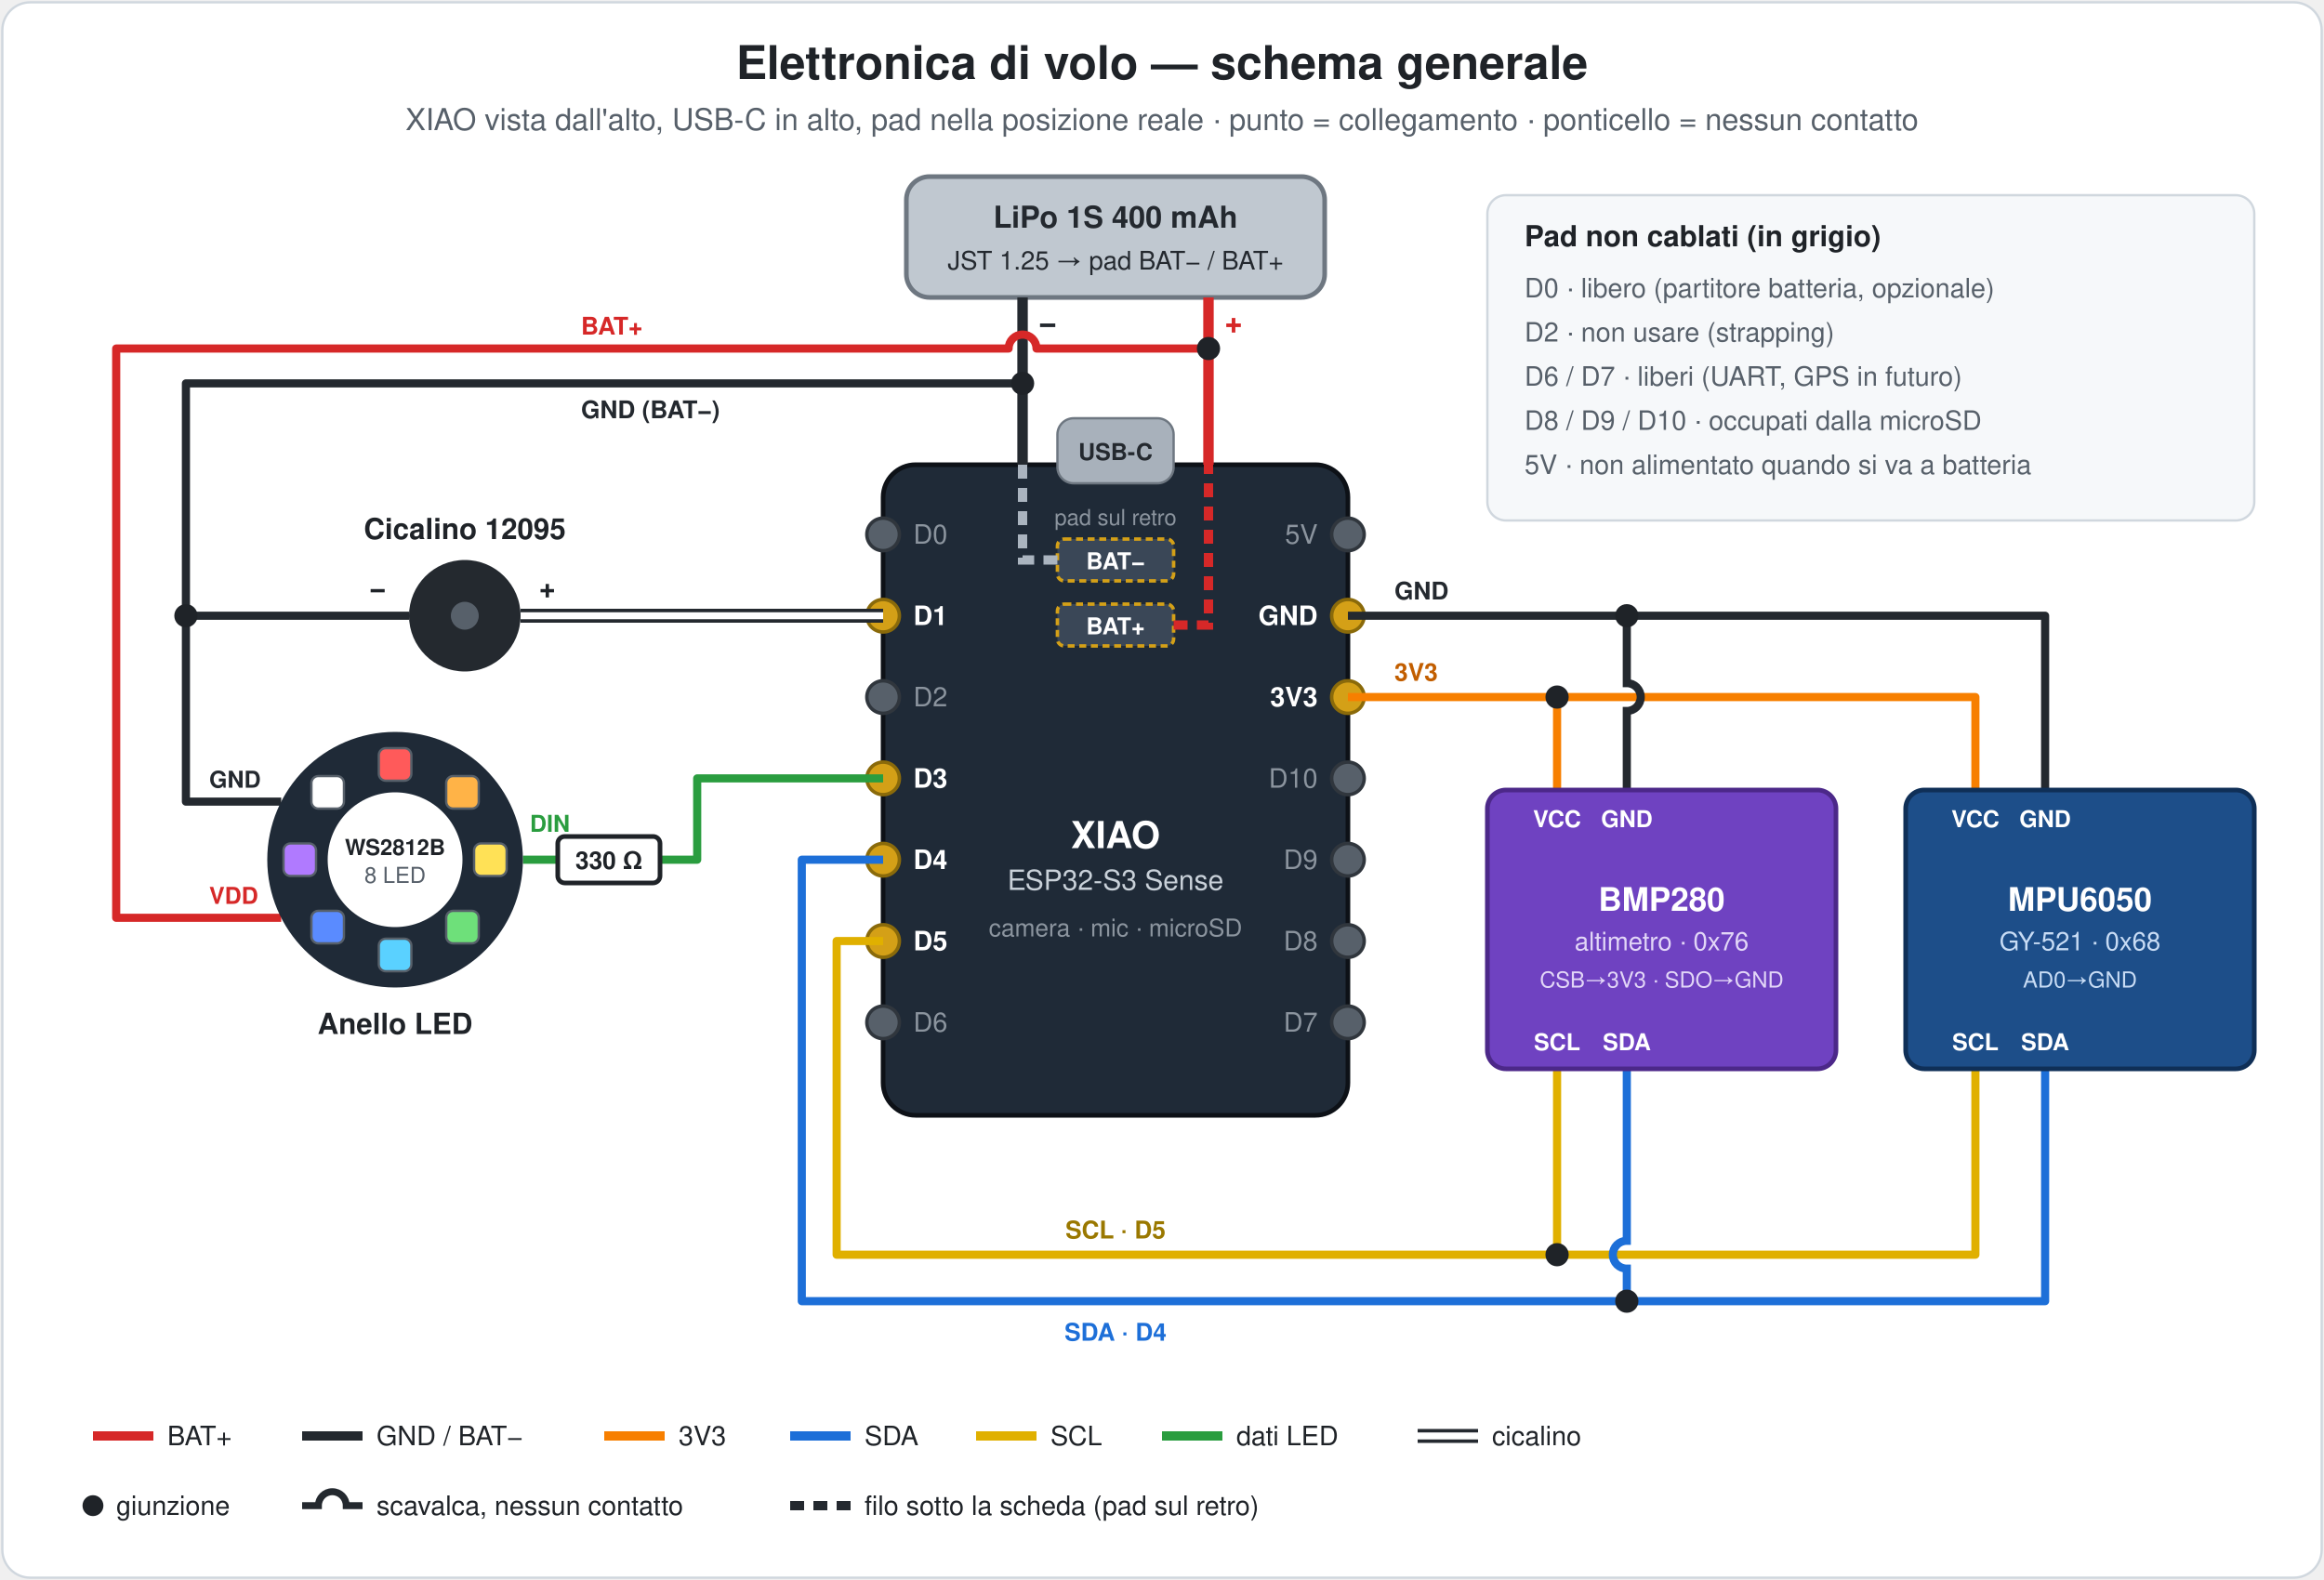
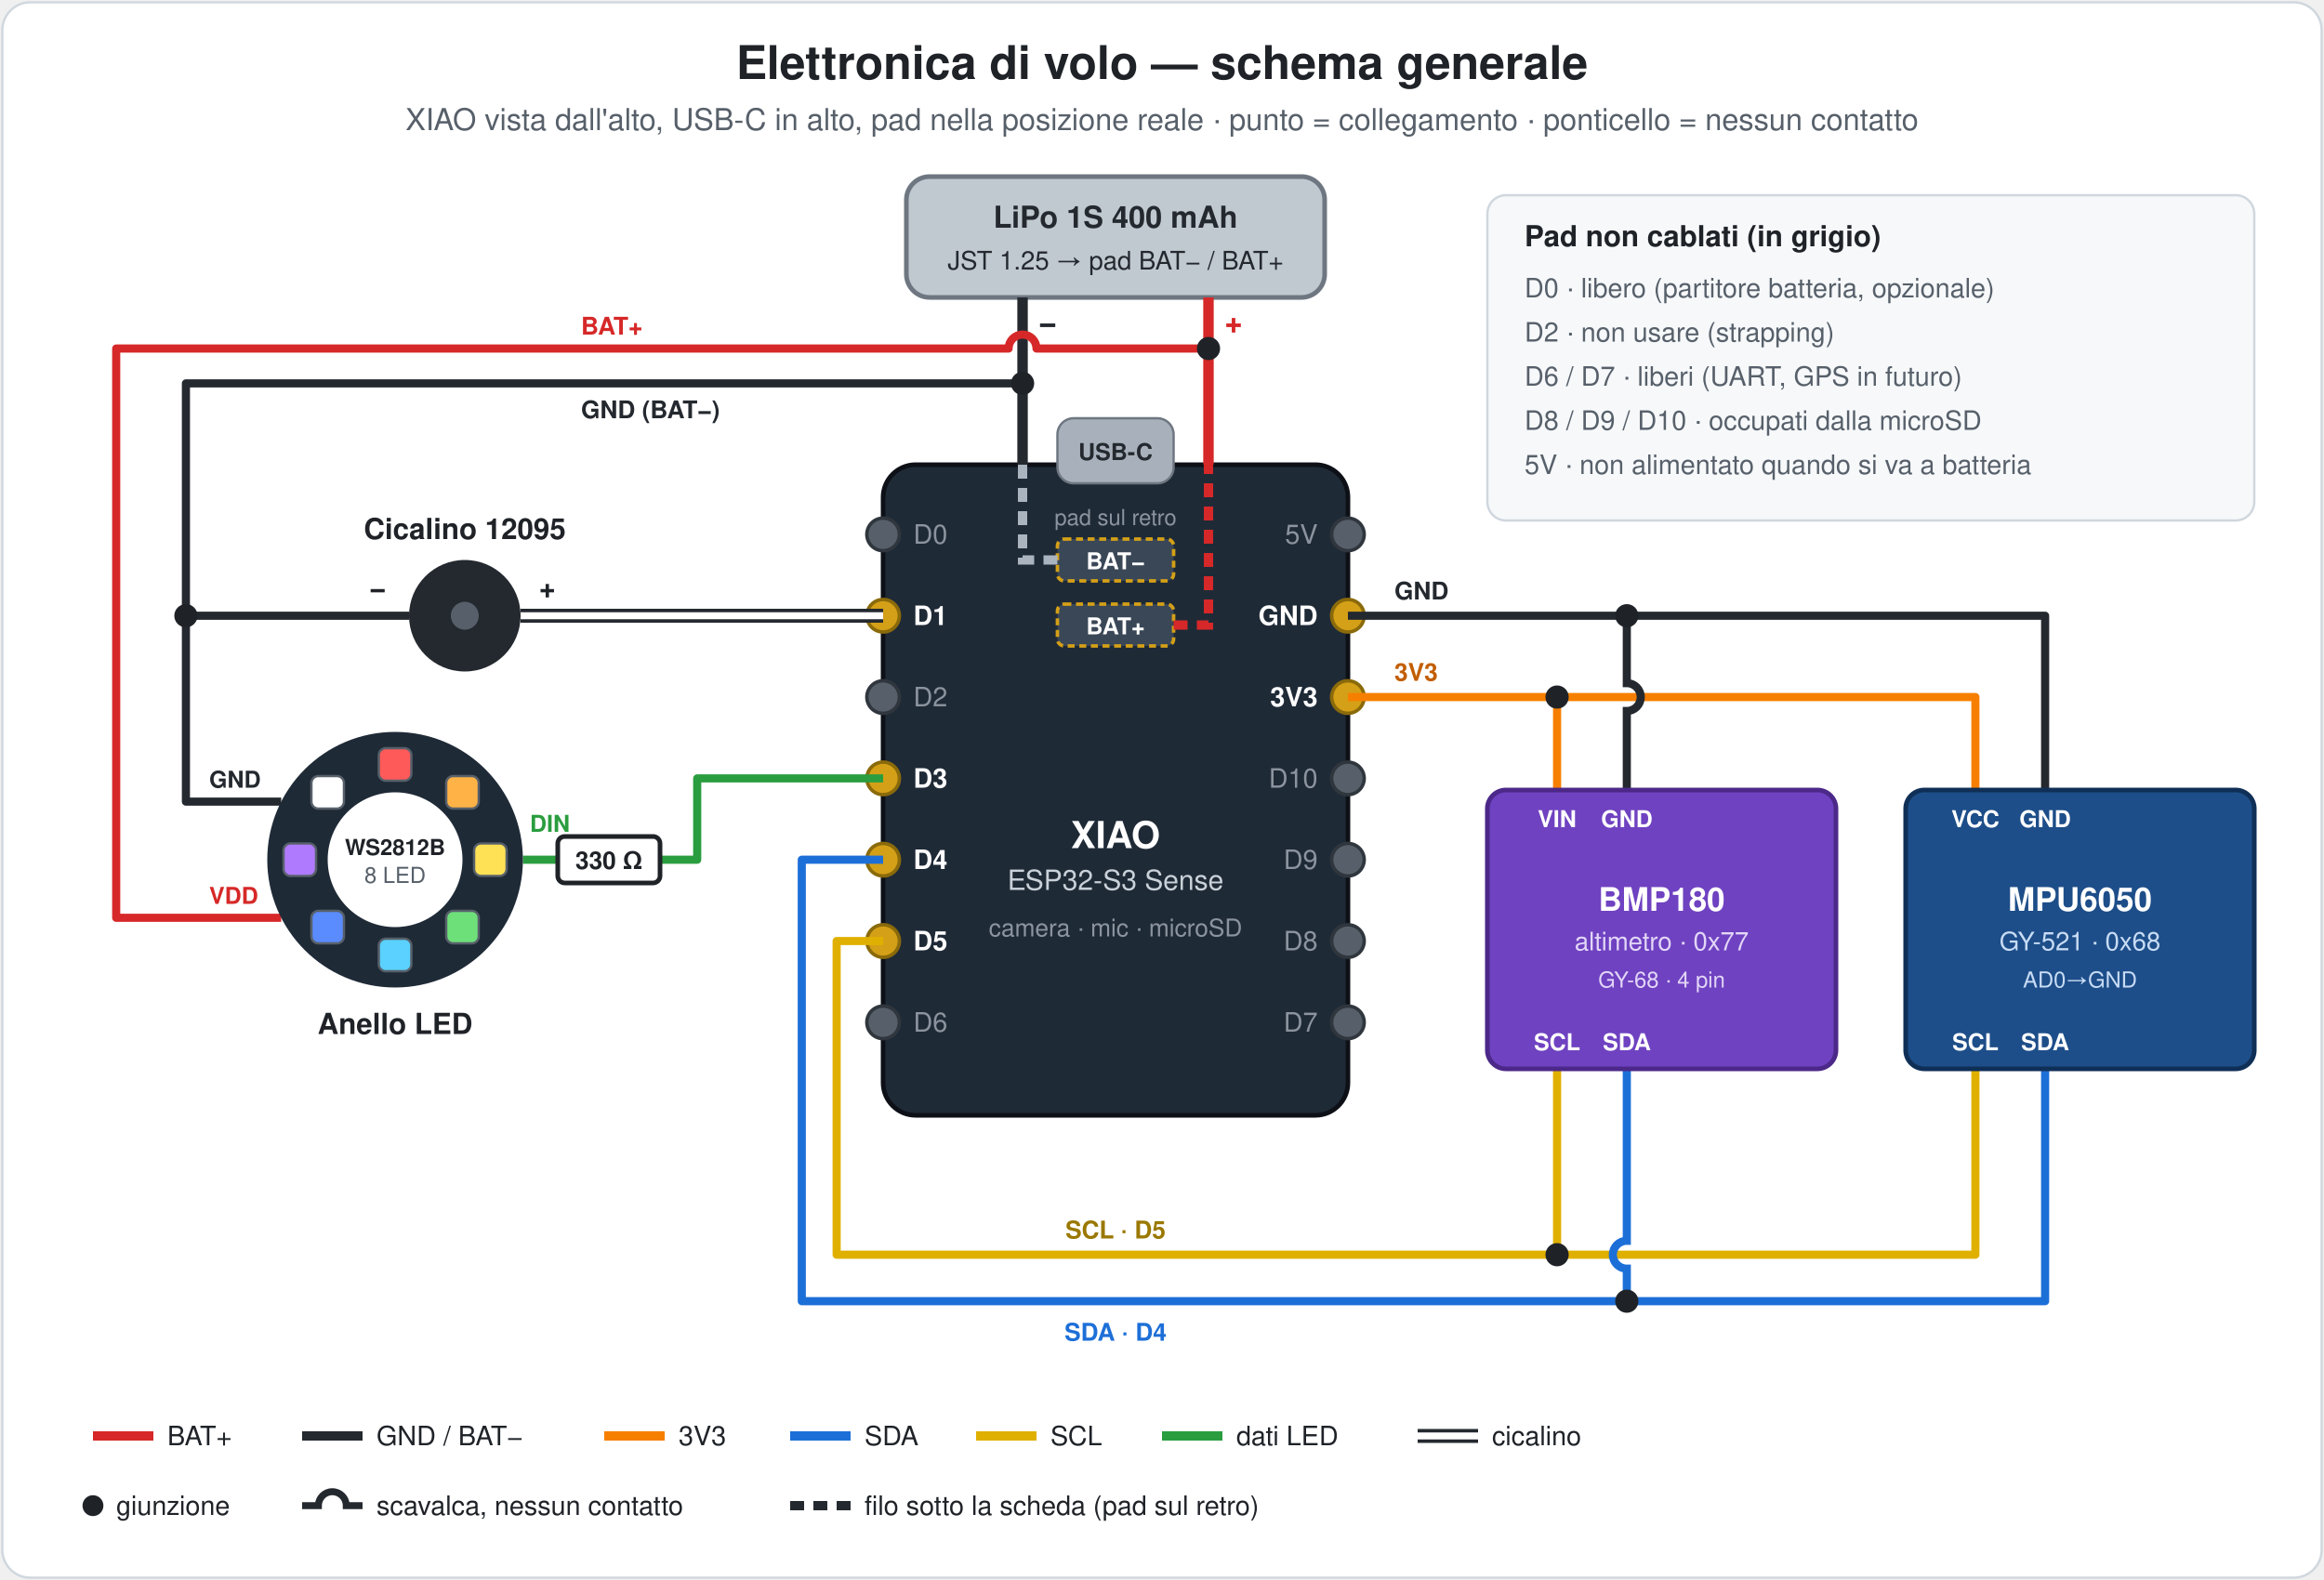
<svg xmlns="http://www.w3.org/2000/svg" viewBox="0 0 1000 680" width="1000" height="680" font-family="Segoe UI, Helvetica, Arial, sans-serif">
  <rect x="1" y="1" width="998" height="678" rx="12" fill="#ffffff" stroke="#d0d7de" />
  <text x="500" y="34" text-anchor="middle" font-size="20" font-weight="700" fill="#1f2328">Elettronica di volo — schema generale</text>
  <text x="500" y="56" text-anchor="middle" font-size="13" fill="#57606a">XIAO vista dall'alto, USB-C in alto, pad nella posizione reale · punto = collegamento · ponticello = nessun contatto</text>
  <rect x="390" y="76" width="180" height="52" rx="10" fill="#c0c8d0" stroke="#6e7781" stroke-width="2" />
  <text x="480" y="98" text-anchor="middle" font-size="13" font-weight="700" fill="#24292f">LiPo 1S 400 mAh</text>
  <text x="480" y="116" text-anchor="middle" font-size="11" fill="#24292f">JST 1.25 → pad BAT− / BAT+</text>
  <text x="447" y="143" font-size="13" font-weight="700" fill="#24292f">−</text>
  <text x="527" y="143" font-size="13" font-weight="700" fill="#d62828">+</text>
  <rect x="380" y="200" width="200" height="280" rx="14" fill="#1f2a37" stroke="#0d1117" stroke-width="2" />
  <rect x="455" y="180" width="50" height="28" rx="7" fill="#a8b1bb" stroke="#6e7781" />
  <text x="480" y="198" text-anchor="middle" font-size="10" font-weight="600" fill="#24292f">USB-C</text>
  <text x="480" y="365" text-anchor="middle" font-size="16" font-weight="700" fill="#ffffff">XIAO</text>
  <text x="480" y="383" text-anchor="middle" font-size="12" fill="#c9d1d9">ESP32-S3 Sense</text>
  <text x="480" y="403" text-anchor="middle" font-size="10.5" fill="#8b949e">camera · mic · microSD</text>
  <text x="480" y="226" text-anchor="middle" font-size="9.5" fill="#8b949e">pad sul retro</text>
  <g fill="#3a4757" stroke="#d4a017" stroke-width="1.5" stroke-dasharray="3 2">
    <rect x="455" y="232" width="50" height="18" rx="3" />
    <rect x="455" y="260" width="50" height="18" rx="3" />
  </g>
  <g font-size="10" font-weight="700" fill="#ffffff" text-anchor="middle">
    <text x="480" y="245">BAT−</text>
    <text x="480" y="273">BAT+</text>
  </g>
  <g fill="#57606a" stroke="#30363d" stroke-width="1.5">
    <circle cx="380" cy="230" r="7" />
    <circle cx="380" cy="300" r="7" />
    <circle cx="380" cy="440" r="7" />
    <circle cx="580" cy="230" r="7" />
    <circle cx="580" cy="335" r="7" />
    <circle cx="580" cy="370" r="7" />
    <circle cx="580" cy="405" r="7" />
    <circle cx="580" cy="440" r="7" />
  </g>
  <g fill="#d4a017" stroke="#8a6a0a" stroke-width="1.5">
    <circle cx="380" cy="265" r="7" />
    <circle cx="380" cy="335" r="7" />
    <circle cx="380" cy="370" r="7" />
    <circle cx="380" cy="405" r="7" />
    <circle cx="580" cy="265" r="7" />
    <circle cx="580" cy="300" r="7" />
  </g>
  <g font-size="11.5">
    <text x="393" y="234" fill="#8b949e">D0</text>
    <text x="393" y="269" fill="#ffffff" font-weight="700">D1</text>
    <text x="393" y="304" fill="#8b949e">D2</text>
    <text x="393" y="339" fill="#ffffff" font-weight="700">D3</text>
    <text x="393" y="374" fill="#ffffff" font-weight="700">D4</text>
    <text x="393" y="409" fill="#ffffff" font-weight="700">D5</text>
    <text x="393" y="444" fill="#8b949e">D6</text>
  </g>
  <g font-size="11.5" text-anchor="end">
    <text x="567" y="234" fill="#8b949e">5V</text>
    <text x="567" y="269" fill="#ffffff" font-weight="700">GND</text>
    <text x="567" y="304" fill="#ffffff" font-weight="700">3V3</text>
    <text x="567" y="339" fill="#8b949e">D10</text>
    <text x="567" y="374" fill="#8b949e">D9</text>
    <text x="567" y="409" fill="#8b949e">D8</text>
    <text x="567" y="444" fill="#8b949e">D7</text>
  </g>
  <path d="M455 241 L 440 241 L 440 200" fill="none" stroke="#aab4bf" stroke-width="4" stroke-dasharray="6 4" />
  <path d="M505 269 L 520 269 L 520 200" fill="none" stroke="#d62828" stroke-width="4" stroke-dasharray="6 4" />
  <path d="M440 200 L 440 128" fill="none" stroke="#24292f" stroke-width="4.5" />
  <path d="M520 200 L 520 128" fill="none" stroke="#d62828" stroke-width="4.5" />
  <path d="M440 165 L 80 165 L 80 345 L 121 345" fill="none" stroke="#24292f" stroke-width="3.5" stroke-linejoin="round" />
  <path d="M121 395 L 50 395 L 50 150 L 434 150 A 6 6 0 0 1 446 150 L 520 150" fill="none" stroke="#d62828" stroke-width="3.5" stroke-linejoin="round" />
  <text x="250" y="144" font-size="10.5" font-weight="600" fill="#d62828">BAT+</text>
  <text x="250" y="180" font-size="10.5" font-weight="600" fill="#24292f">GND (BAT−)</text>
  <path d="M80 265 L 176 265" stroke="#24292f" stroke-width="3.5" />
  <path d="M224 265 L 380 265" stroke="#24292f" stroke-width="6" />
  <path d="M224 265 L 380 265" stroke="#ffffff" stroke-width="3" />
  <circle cx="200" cy="265" r="24" fill="#24292f" />
  <circle cx="200" cy="265" r="6" fill="#57606a" />
  <text x="200" y="232" text-anchor="middle" font-size="12.5" font-weight="700" fill="#1f2328">Cicalino 12095</text>
  <text x="166" y="257" text-anchor="end" font-size="12" font-weight="700" fill="#1f2328">−</text>
  <text x="232" y="257" font-size="12" font-weight="700" fill="#1f2328">+</text>
  <path d="M380 335 L 300 335 L 300 370 L 225 370" fill="none" stroke="#2a9d3f" stroke-width="3.5" stroke-linejoin="round" />
  <rect x="240" y="360" width="44" height="20" rx="3" fill="#ffffff" stroke="#1f2328" stroke-width="2" />
  <text x="262" y="374" text-anchor="middle" font-size="10.5" font-weight="700" fill="#1f2328">330 Ω</text>
  <circle cx="170" cy="370" r="55" fill="#1f2a37" />
  <circle cx="170" cy="370" r="29" fill="#ffffff" />
  <g stroke="#57606a" stroke-width="1">
    <rect x="163" y="322" width="14" height="14" rx="3" fill="#ff5a5a" />
    <rect x="192" y="334" width="14" height="14" rx="3" fill="#ffb347" />
    <rect x="204" y="363" width="14" height="14" rx="3" fill="#ffe156" />
    <rect x="192" y="392" width="14" height="14" rx="3" fill="#6ee07a" />
    <rect x="163" y="404" width="14" height="14" rx="3" fill="#5ad1ff" />
    <rect x="134" y="392" width="14" height="14" rx="3" fill="#5a8bff" />
    <rect x="122" y="363" width="14" height="14" rx="3" fill="#b07aff" />
    <rect x="134" y="334" width="14" height="14" rx="3" fill="#ffffff" />
  </g>
  <text x="170" y="368" text-anchor="middle" font-size="9.5" font-weight="700" fill="#1f2328">WS2812B</text>
  <text x="170" y="380" text-anchor="middle" font-size="9.5" fill="#57606a">8 LED</text>
  <g font-size="10" font-weight="600">
    <text x="90" y="339" fill="#24292f">GND</text>
    <text x="90" y="389" fill="#d62828">VDD</text>
    <text x="228" y="358" fill="#2a9d3f">DIN</text>
  </g>
  <text x="170" y="445" text-anchor="middle" font-size="12.5" font-weight="700" fill="#1f2328">Anello LED</text>
  <path d="M580 265 L 880 265 L 880 340" fill="none" stroke="#24292f" stroke-width="3.5" stroke-linejoin="round" />
  <path d="M580 300 L 850 300 L 850 340" fill="none" stroke="#f77f00" stroke-width="3.5" stroke-linejoin="round" />
  <path d="M670 300 L 670 340" stroke="#f77f00" stroke-width="3.5" />
  <path d="M700 265 L 700 294 A 6 6 0 0 1 700 306 L 700 340" fill="none" stroke="#24292f" stroke-width="3.5" />
  <text x="600" y="258" font-size="10.5" font-weight="600" fill="#24292f">GND</text>
  <text x="600" y="293" font-size="10.5" font-weight="600" fill="#c25e00">3V3</text>
  <path d="M380 370 L 345 370 L 345 560 L 880 560 L 880 460" fill="none" stroke="#1d6fd8" stroke-width="3.5" stroke-linejoin="round" />
  <path d="M380 405 L 360 405 L 360 540 L 850 540 L 850 460" fill="none" stroke="#e0b000" stroke-width="3.5" stroke-linejoin="round" />
  <path d="M670 540 L 670 460" stroke="#e0b000" stroke-width="3.5" />
  <path d="M700 560 L 700 546 A 6 6 0 0 1 700 534 L 700 460" fill="none" stroke="#1d6fd8" stroke-width="3.5" />
  <text x="480" y="533" text-anchor="middle" font-size="10.5" font-weight="600" fill="#9a7800">SCL · D5</text>
  <text x="480" y="577" text-anchor="middle" font-size="10.5" font-weight="600" fill="#1d6fd8">SDA · D4</text>
  <rect x="640" y="340" width="150" height="120" rx="8" fill="#6f42c1" stroke="#4c2889" stroke-width="2" />
  <rect x="820" y="340" width="150" height="120" rx="8" fill="#1d4e89" stroke="#0f2f57" stroke-width="2" />
  <g font-size="10" font-weight="600" text-anchor="middle" fill="#ffffff">
-     <text x="670" y="356">VCC</text>
+     <text x="670" y="356">VIN</text>
    <text x="700" y="356">GND</text>
    <text x="670" y="452">SCL</text>
    <text x="700" y="452">SDA</text>
    <text x="850" y="356">VCC</text>
    <text x="880" y="356">GND</text>
    <text x="850" y="452">SCL</text>
    <text x="880" y="452">SDA</text>
  </g>
-   <text x="715" y="392" text-anchor="middle" font-size="14" font-weight="700" fill="#ffffff">BMP280</text>
-   <text x="715" y="409" text-anchor="middle" font-size="11" fill="#e2d6f7">altimetro · 0x76</text>
-   <text x="715" y="425" text-anchor="middle" font-size="9.5" fill="#e2d6f7">CSB→3V3 · SDO→GND</text>
+   <text x="715" y="392" text-anchor="middle" font-size="14" font-weight="700" fill="#ffffff">BMP180</text>
+   <text x="715" y="409" text-anchor="middle" font-size="11" fill="#e2d6f7">altimetro · 0x77</text>
+   <text x="715" y="425" text-anchor="middle" font-size="9.5" fill="#e2d6f7">GY-68 · 4 pin</text>
  <text x="895" y="392" text-anchor="middle" font-size="14" font-weight="700" fill="#ffffff">MPU6050</text>
  <text x="895" y="409" text-anchor="middle" font-size="11" fill="#c8dcf5">GY-521 · 0x68</text>
  <text x="895" y="425" text-anchor="middle" font-size="9.5" fill="#c8dcf5">AD0→GND</text>
  <g fill="#1f2328">
    <circle cx="440" cy="165" r="5" />
    <circle cx="520" cy="150" r="5" />
    <circle cx="80" cy="265" r="5" />
    <circle cx="670" cy="300" r="5" />
    <circle cx="700" cy="265" r="5" />
    <circle cx="670" cy="540" r="5" />
    <circle cx="700" cy="560" r="5" />
  </g>
  <rect x="640" y="84" width="330" height="140" rx="8" fill="#f6f8fa" stroke="#d0d7de" />
  <text x="656" y="106" font-size="12.5" font-weight="700" fill="#1f2328">Pad non cablati (in grigio)</text>
  <g font-size="11.5" fill="#57606a">
    <text x="656" y="128">D0 · libero (partitore batteria, opzionale)</text>
    <text x="656" y="147">D2 · non usare (strapping)</text>
    <text x="656" y="166">D6 / D7 · liberi (UART, GPS in futuro)</text>
    <text x="656" y="185">D8 / D9 / D10 · occupati dalla microSD</text>
    <text x="656" y="204">5V · non alimentato quando si va a batteria</text>
  </g>
  <g font-size="11.5" fill="#1f2328">
    <line x1="40" y1="618" x2="66" y2="618" stroke="#d62828" stroke-width="4" />
    <text x="72" y="622">BAT+</text>
    <line x1="130" y1="618" x2="156" y2="618" stroke="#24292f" stroke-width="4" />
    <text x="162" y="622">GND / BAT−</text>
    <line x1="260" y1="618" x2="286" y2="618" stroke="#f77f00" stroke-width="4" />
    <text x="292" y="622">3V3</text>
    <line x1="340" y1="618" x2="366" y2="618" stroke="#1d6fd8" stroke-width="4" />
    <text x="372" y="622">SDA</text>
    <line x1="420" y1="618" x2="446" y2="618" stroke="#e0b000" stroke-width="4" />
    <text x="452" y="622">SCL</text>
    <line x1="500" y1="618" x2="526" y2="618" stroke="#2a9d3f" stroke-width="4" />
    <text x="532" y="622">dati LED</text>
    <line x1="610" y1="618" x2="636" y2="618" stroke="#24292f" stroke-width="6" />
    <line x1="610" y1="618" x2="636" y2="618" stroke="#ffffff" stroke-width="3" />
    <text x="642" y="622">cicalino</text>
    <circle cx="40" cy="648" r="4.5" fill="#1f2328" />
    <text x="50" y="652">giunzione</text>
    <path d="M130 648 L 137 648 A 6 6 0 0 1 149 648 L 156 648" fill="none" stroke="#24292f" stroke-width="3" />
    <text x="162" y="652">scavalca, nessun contatto</text>
    <line x1="340" y1="648" x2="366" y2="648" stroke="#24292f" stroke-width="4" stroke-dasharray="6 4" />
    <text x="372" y="652">filo sotto la scheda (pad sul retro)</text>
  </g>
</svg>
